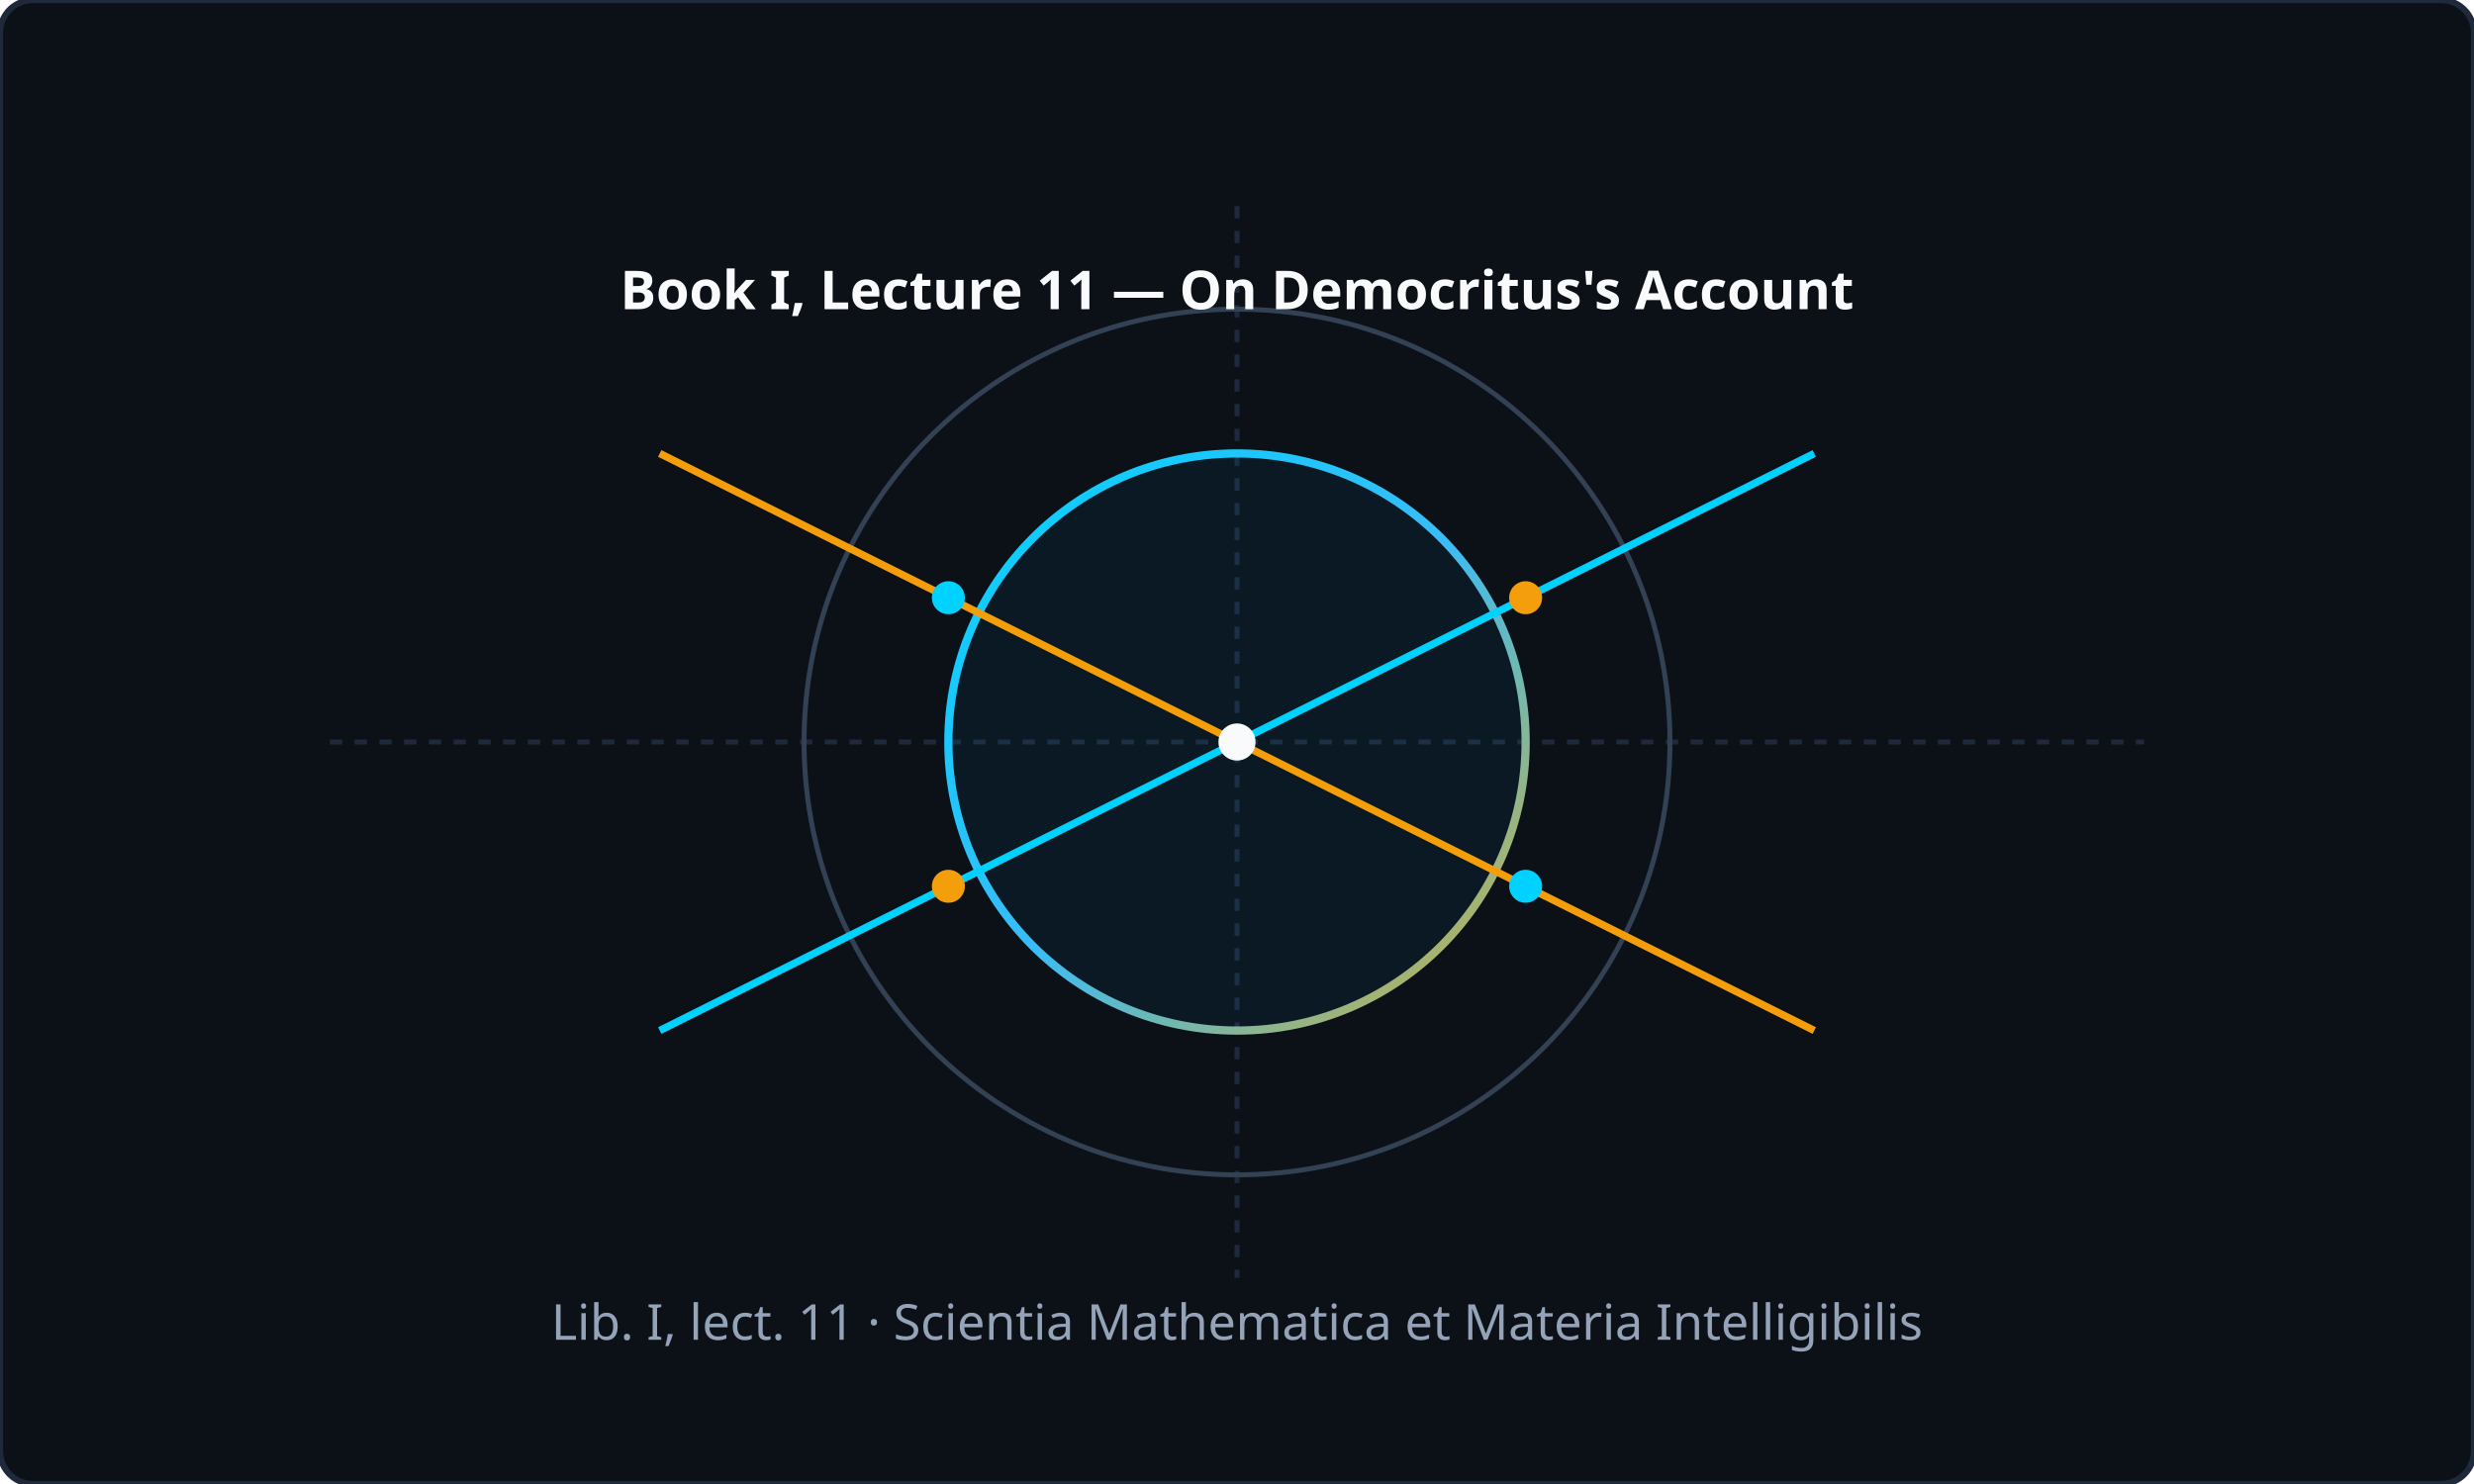
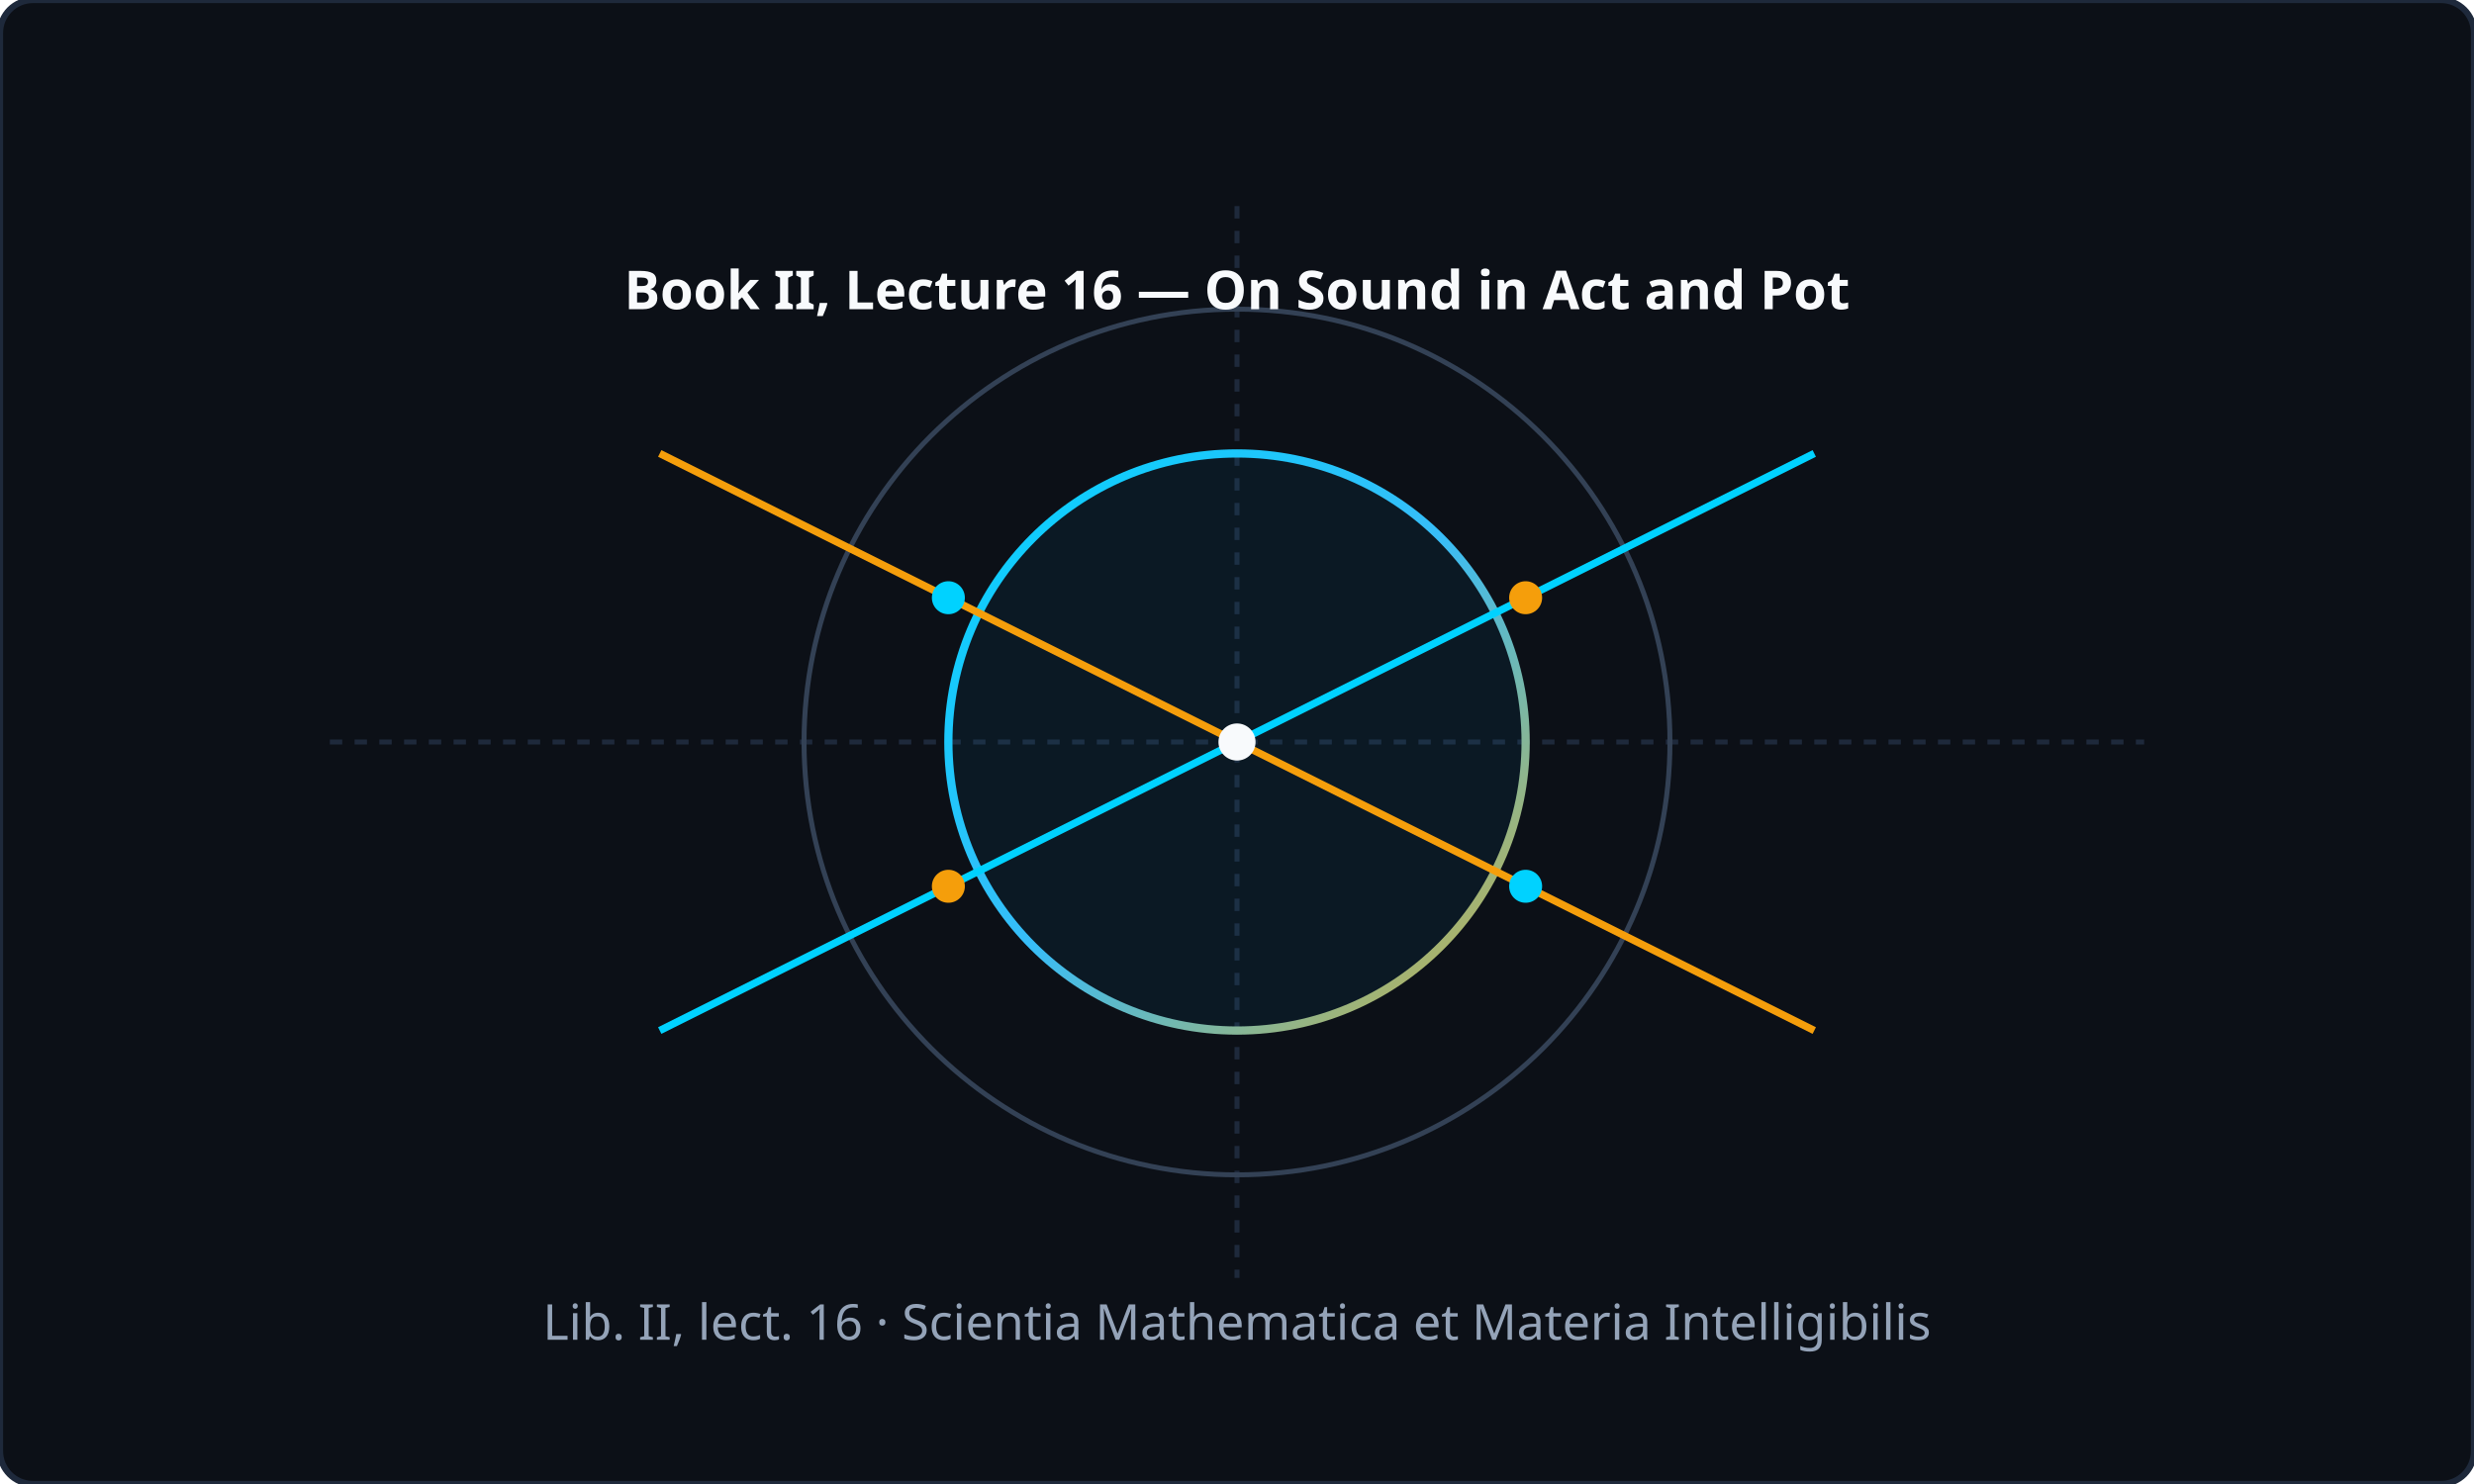
<svg xmlns="http://www.w3.org/2000/svg" viewBox="0 0 600 360" width="100%" height="auto">
  <rect width="600" height="360" rx="8" fill="#0c1017" stroke="#1e293b" stroke-width="1.5" />
  <defs>
    <linearGradient id="geomGrad" x1="0%" y1="0%" x2="100%" y2="100%">
      <stop offset="0%" stop-color="#00d2ff" />
      <stop offset="50%" stop-color="#38bdf8" />
      <stop offset="100%" stop-color="#d4af37" />
    </linearGradient>
  </defs>
  <line x1="80" y1="180" x2="520" y2="180" stroke="#1e293b" stroke-width="1.2" stroke-dasharray="3,3" />
  <line x1="300" y1="50" x2="300" y2="310" stroke="#1e293b" stroke-width="1.2" stroke-dasharray="3,3" />
  <circle cx="300" cy="180" r="105" fill="none" stroke="#334155" stroke-width="1.2" />
  <circle cx="300" cy="180" r="70" fill="#0284c7" fill-opacity="0.08" stroke="url(#geomGrad)" stroke-width="2" />
  <line x1="160" y1="110" x2="440" y2="250" stroke="#f59e0b" stroke-width="1.8" />
  <line x1="160" y1="250" x2="440" y2="110" stroke="#00d2ff" stroke-width="1.8" />
  <circle cx="300" cy="180" r="4.5" fill="#f8fafc" />
  <circle cx="230" cy="145" r="4" fill="#00d2ff" />
  <circle cx="370" cy="215" r="4" fill="#00d2ff" />
  <circle cx="230" cy="215" r="4" fill="#f59e0b" />
  <circle cx="370" cy="145" r="4" fill="#f59e0b" />
-   <text x="300" y="75" fill="#f8fafc" font-size="13" font-family="system-ui, sans-serif" text-anchor="middle" font-weight="600">Book I, Lecture 11 — On Democritus's Account </text>
-   <text x="300" y="325" fill="#94a3b8" font-size="12" font-family="system-ui, sans-serif" text-anchor="middle">Lib. I, lect. 11 · Scientia Mathematica et Materia Intelligibilis</text>
+   <text x="300" y="75" fill="#f8fafc" font-size="13" font-family="system-ui, sans-serif" text-anchor="middle" font-weight="600">Book II, Lecture 16 — On Sound in Act and Pot</text>
+   <text x="300" y="325" fill="#94a3b8" font-size="12" font-family="system-ui, sans-serif" text-anchor="middle">Lib. II, lect. 16 · Scientia Mathematica et Materia Intelligibilis</text>
</svg>
